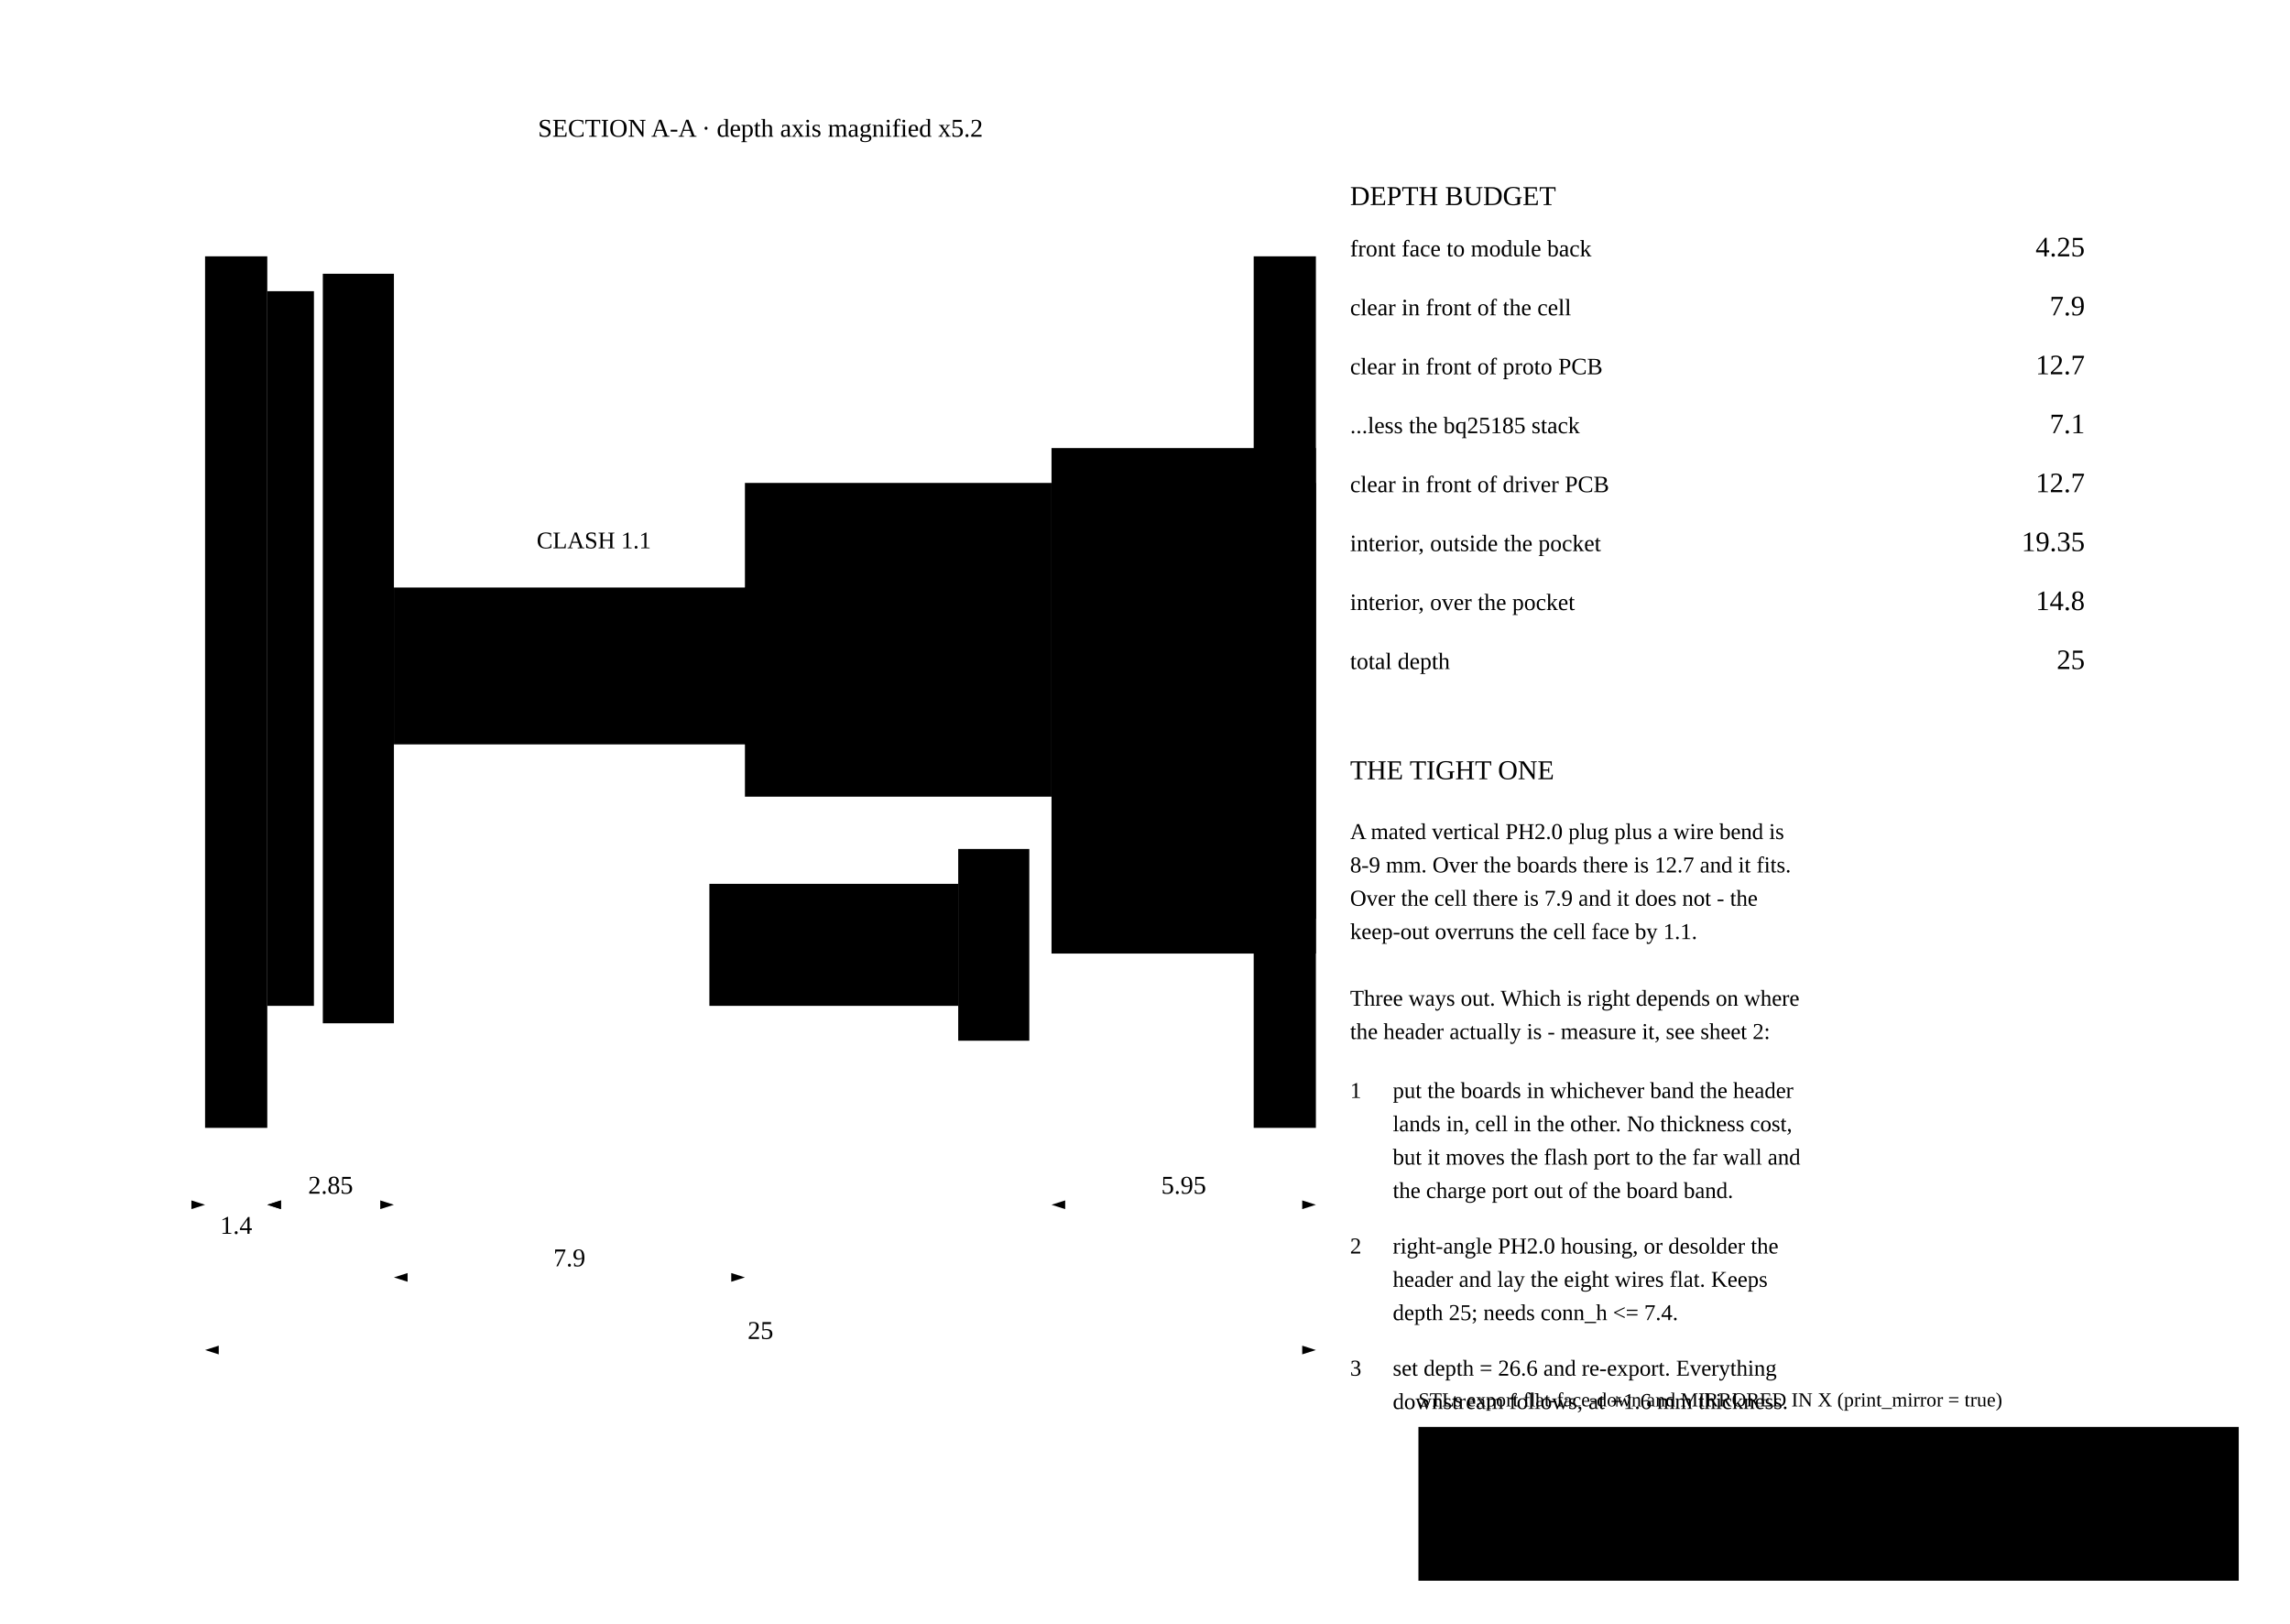
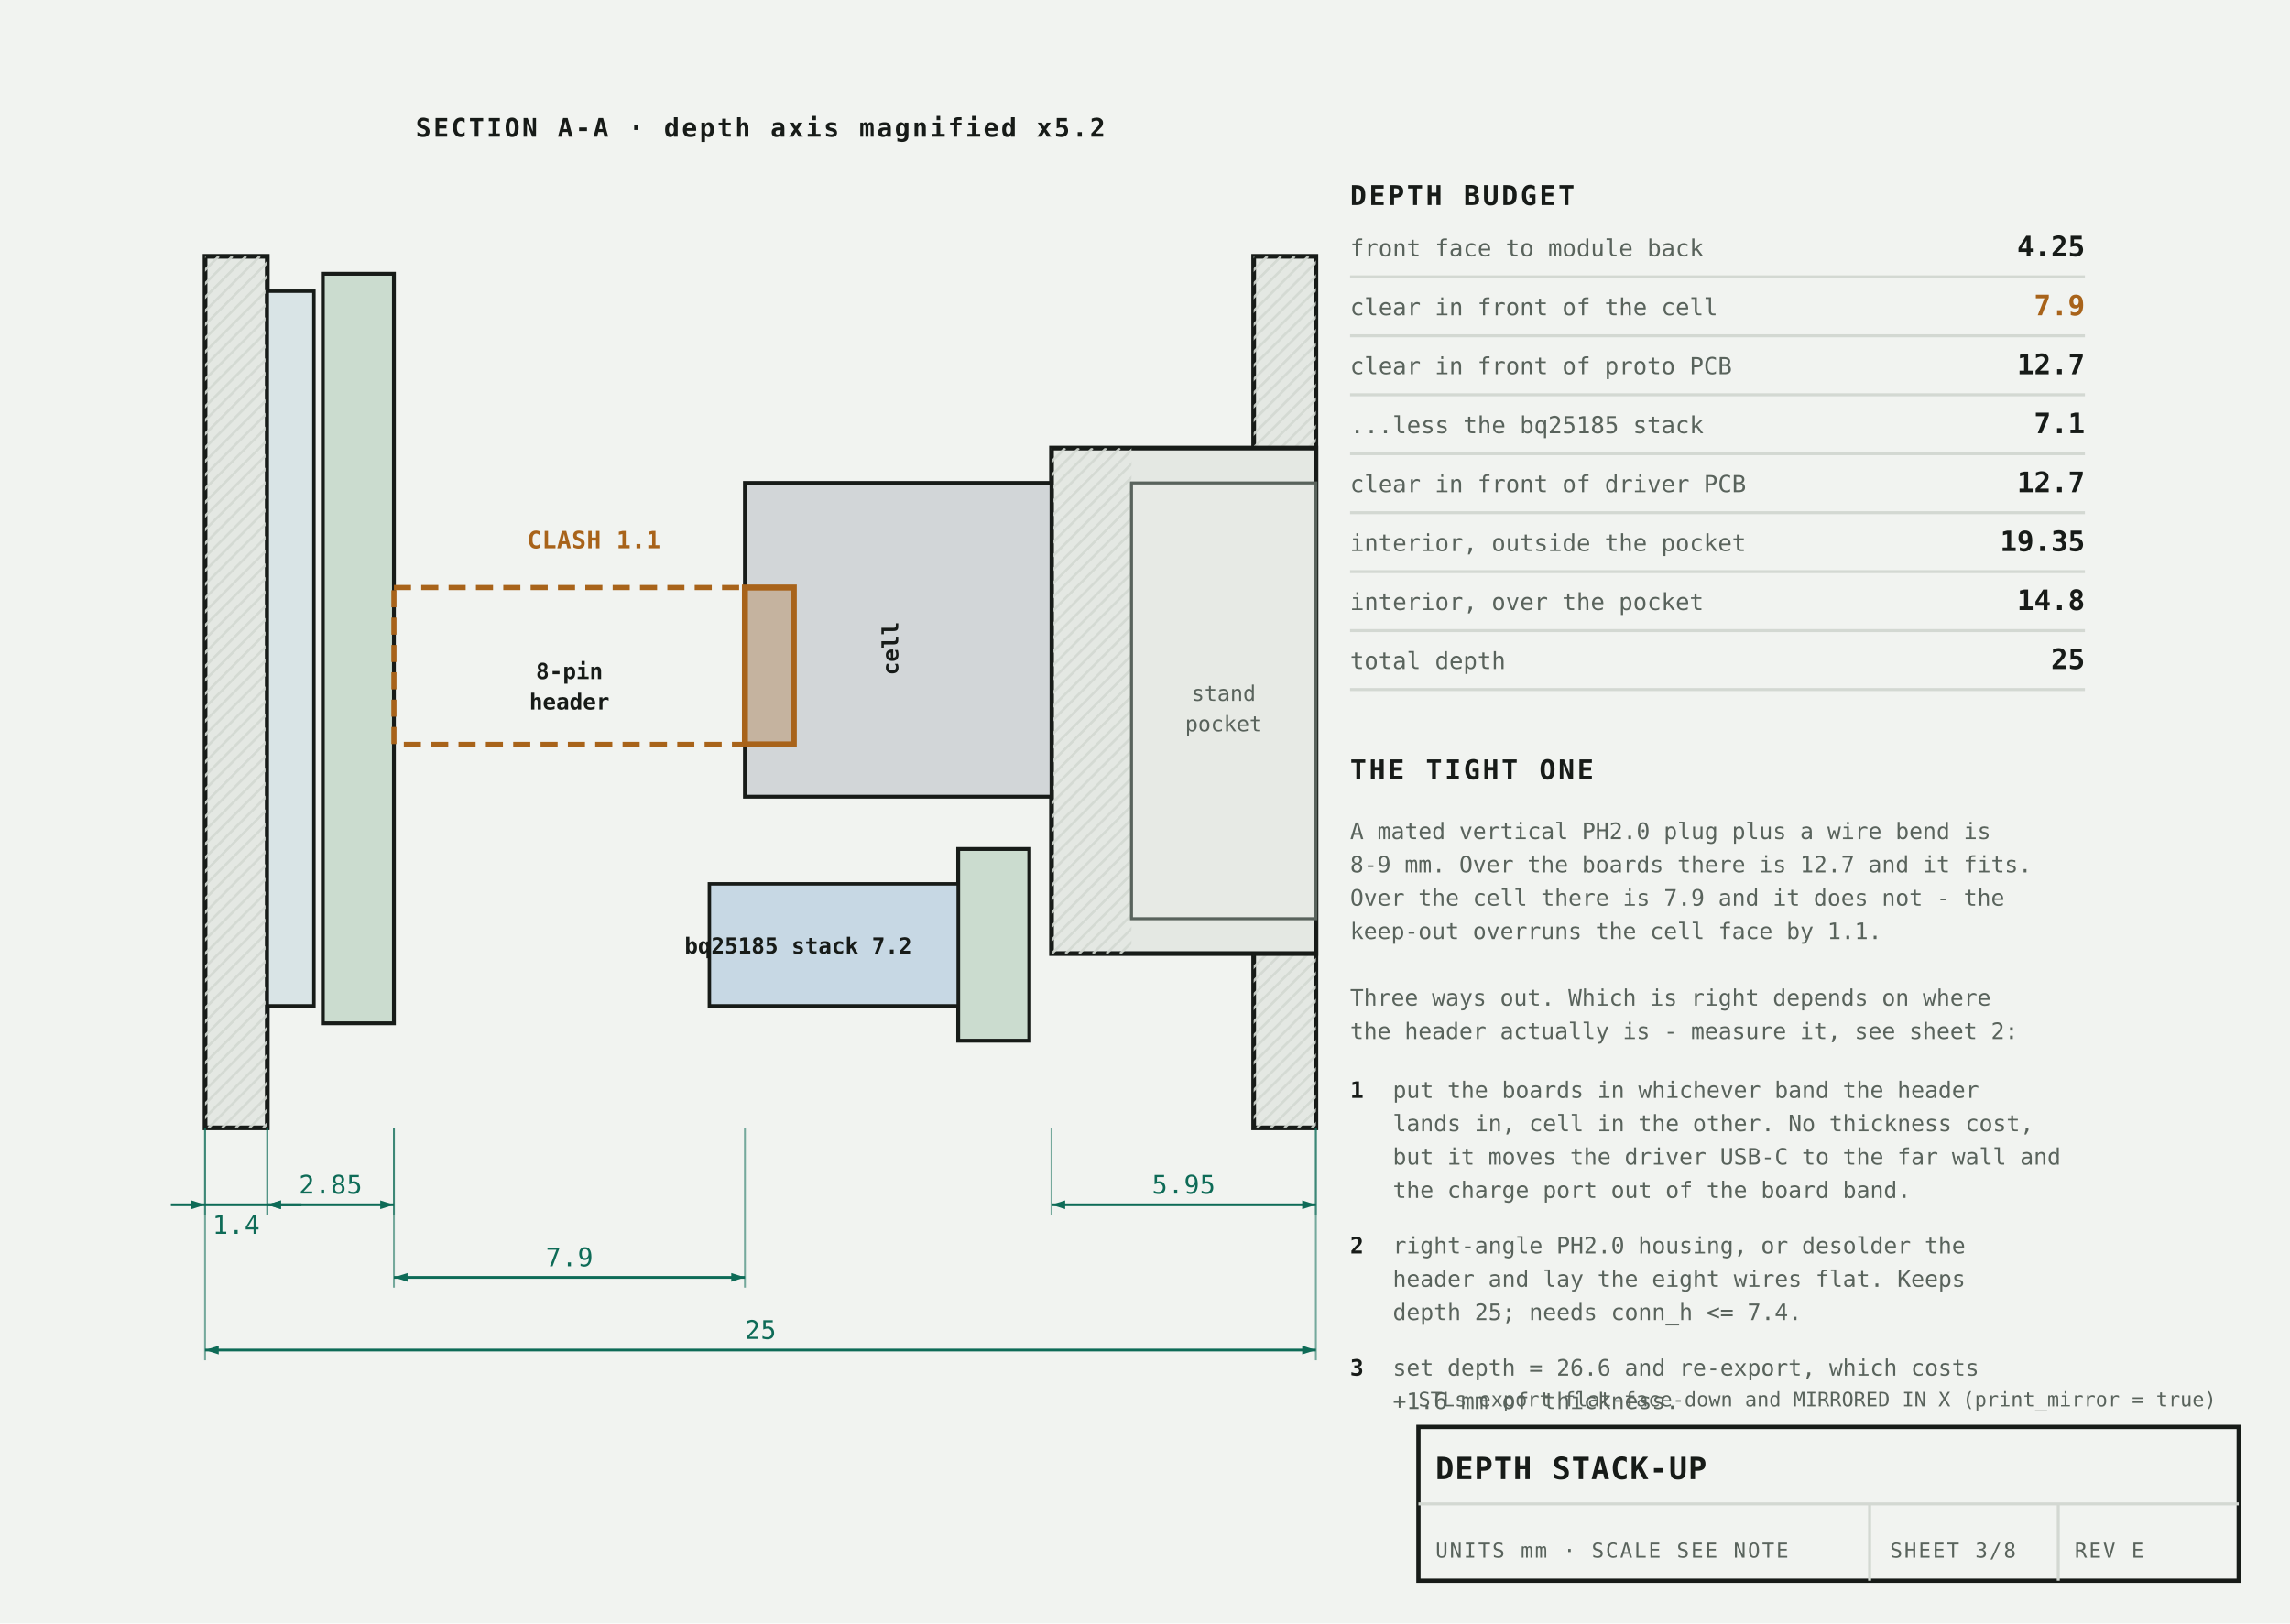
<svg xmlns="http://www.w3.org/2000/svg" class="dwg" width="1072" height="760" id="s3" viewBox="0 0 268 190" role="img">
+   <style>
+ svg{font-family:"IBM Plex Mono",ui-monospace,monospace}
+ .bg{fill:#F1F3F0;stroke:none}
+ .part{fill:#E4E8E3;stroke:#171B18;stroke-width:.55}
+ .edge{fill:none;stroke:#171B18;stroke-width:.5}
+ .inkline{fill:none;stroke:#171B18;stroke-width:1.1}
+ .ghost{fill:none;stroke:#D3D8D2;stroke-width:.45}
+ .hid{fill:none;stroke:#59635C;stroke-width:.35;stroke-dasharray:2.2 1.4}
+ .cl{fill:none;stroke:#59635C;stroke-width:.28;stroke-dasharray:6 1.6 1 1.6;opacity:.75}
+ .cut{fill:#F1F3F0;stroke:#171B18;stroke-width:.45}
+ .ink{fill:#171B18;opacity:.86;stroke:none}
+ .glass{fill:#D9E4E6;stroke:#171B18;stroke-width:.4}
+ .pcb{fill:#CBDCCF;stroke:#171B18;stroke-width:.45}
+ .cell{fill:#D2D6D8;stroke:#171B18;stroke-width:.45}
+ .chg{fill:#C7D8E4;stroke:#171B18;stroke-width:.4}
+ .plat{fill:#EDEFEA;stroke:#59635C;stroke-width:.35}
+ .boss{fill:#DCE2DA;stroke:#59635C;stroke-width:.35}
+ .pad{fill:#D8DED6;stroke:#59635C;stroke-width:.35}
+ .voidfill{fill:#E7EAE5;stroke:#59635C;stroke-width:.35}
+ .warn{fill:none;stroke:#A8631A;stroke-width:.6;stroke-dasharray:2 1.2}
+ .wire{fill:none;stroke:#171B18;stroke-width:.62;stroke-linejoin:round}
+ .wire.ntc{stroke:#A8631A}
+ .clash{fill:#A8631A;fill-opacity:.30;stroke:#A8631A;stroke-width:.7}
+ .clashtxt{fill:#A8631A;font-weight:600;letter-spacing:.02em}
+ .res{fill:#FAFBF9;stroke:#171B18;stroke-width:.5}
+ .leg{stroke:#171B18;stroke-width:2.6;stroke-linecap:round;fill:none}
+ .table{stroke:#59635C;stroke-width:.6}
+ .com{fill:#A8631A;stroke:#171B18;stroke-width:.3}
+ .hl{stroke:#D3D8D2;stroke-width:.3;fill:none}
+ .hatch{opacity:.9}
+ .dim{fill:none;stroke:#0E6B57;stroke-width:.32}
+ .ext{fill:none;stroke:#0E6B57;stroke-width:.22;opacity:.55}
+ .arrow{fill:#0E6B57;stroke:none}
+ .dimtxt{fill:#0E6B57;letter-spacing:.02em}
+ .note{fill:#59635C}
+ .val{fill:#171B18;font-weight:600}
+ .val.warn{fill:#A8631A;stroke:none}
+ .balloon{fill:#FAFBF9;stroke:#0E6B57;stroke-width:.45}
+ .baltxt{fill:#0E6B57;font-weight:600;text-anchor:middle}
+ .vlabel{fill:#171B18;font-weight:600;letter-spacing:.09em}
+ .cmp{fill:#171B18;font-weight:600}
+ .cmpsub{fill:#59635C}
+ .tbframe{fill:none;stroke:#171B18;stroke-width:.5}
+ .tbrule{stroke:#D3D8D2;stroke-width:.35;fill:none}
+ .tbname{fill:#171B18;font-weight:700;letter-spacing:.03em}
+ .tbmeta{fill:#59635C;letter-spacing:.09em}
+ @media (prefers-color-scheme:dark){
+ svg{font-family:"IBM Plex Mono",ui-monospace,monospace}
+ .bg{fill:#0F1211;stroke:none}
+ .part{fill:#232A26;stroke:#E8ECE7;stroke-width:.55}
+ .edge{fill:none;stroke:#E8ECE7;stroke-width:.5}
+ .inkline{fill:none;stroke:#E8ECE7;stroke-width:1.1}
+ .ghost{fill:none;stroke:#2C332E;stroke-width:.45}
+ .hid{fill:none;stroke:#93A099;stroke-width:.35;stroke-dasharray:2.2 1.4}
+ .cl{fill:none;stroke:#93A099;stroke-width:.28;stroke-dasharray:6 1.6 1 1.6;opacity:.75}
+ .cut{fill:#0F1211;stroke:#E8ECE7;stroke-width:.45}
+ .ink{fill:#E8ECE7;opacity:.86;stroke:none}
+ .glass{fill:#243233;stroke:#E8ECE7;stroke-width:.4}
+ .pcb{fill:#1F3327;stroke:#E8ECE7;stroke-width:.45}
+ .cell{fill:#2A3033;stroke:#E8ECE7;stroke-width:.45}
+ .chg{fill:#1E2E3A;stroke:#E8ECE7;stroke-width:.4}
+ .plat{fill:#1C221E;stroke:#93A099;stroke-width:.35}
+ .boss{fill:#28302B;stroke:#93A099;stroke-width:.35}
+ .pad{fill:#2A322C;stroke:#93A099;stroke-width:.35}
+ .voidfill{fill:#101413;stroke:#93A099;stroke-width:.35}
+ .warn{fill:none;stroke:#E0A64B;stroke-width:.6;stroke-dasharray:2 1.2}
+ .wire{fill:none;stroke:#E8ECE7;stroke-width:.62;stroke-linejoin:round}
+ .wire.ntc{stroke:#E0A64B}
+ .clash{fill:#E0A64B;fill-opacity:.30;stroke:#E0A64B;stroke-width:.7}
+ .clashtxt{fill:#E0A64B;font-weight:600;letter-spacing:.02em}
+ .res{fill:#171B18;stroke:#E8ECE7;stroke-width:.5}
+ .leg{stroke:#E8ECE7;stroke-width:2.6;stroke-linecap:round;fill:none}
+ .table{stroke:#93A099;stroke-width:.6}
+ .com{fill:#E0A64B;stroke:#E8ECE7;stroke-width:.3}
+ .hl{stroke:#2C332E;stroke-width:.3;fill:none}
+ .hatch{opacity:.9}
+ .dim{fill:none;stroke:#57CFA9;stroke-width:.32}
+ .ext{fill:none;stroke:#57CFA9;stroke-width:.22;opacity:.55}
+ .arrow{fill:#57CFA9;stroke:none}
+ .dimtxt{fill:#57CFA9;letter-spacing:.02em}
+ .note{fill:#93A099}
+ .val{fill:#E8ECE7;font-weight:600}
+ .val.warn{fill:#E0A64B;stroke:none}
+ .balloon{fill:#171B18;stroke:#57CFA9;stroke-width:.45}
+ .baltxt{fill:#57CFA9;font-weight:600;text-anchor:middle}
+ .vlabel{fill:#E8ECE7;font-weight:600;letter-spacing:.09em}
+ .cmp{fill:#E8ECE7;font-weight:600}
+ .cmpsub{fill:#93A099}
+ .tbframe{fill:none;stroke:#E8ECE7;stroke-width:.5}
+ .tbrule{stroke:#2C332E;stroke-width:.35;fill:none}
+ .tbname{fill:#E8ECE7;font-weight:700;letter-spacing:.03em}
+ .tbmeta{fill:#93A099;letter-spacing:.09em}
+ }</style>
+   <rect class="bg" x="0" y="0" width="268" height="190" />
  <rect class="part" x="24.00" y="30.00" width="7.28" height="102.00" rx="0.00" />
  <g class="hatch" clip-path="url(#c72495)">
    <clipPath id="c72495">
      <rect x="24.00" y="30.00" width="7.28" height="102.00" />
    </clipPath>
    <line class="hl" x1="-78.00" y1="132.00" x2="24.00" y2="30.00" />
    <line class="hl" x1="-76.40" y1="132.00" x2="25.60" y2="30.00" />
    <line class="hl" x1="-74.80" y1="132.00" x2="27.20" y2="30.00" />
    <line class="hl" x1="-73.20" y1="132.00" x2="28.80" y2="30.00" />
    <line class="hl" x1="-71.60" y1="132.00" x2="30.40" y2="30.00" />
    <line class="hl" x1="-70.00" y1="132.00" x2="32.00" y2="30.00" />
    <line class="hl" x1="-68.40" y1="132.00" x2="33.60" y2="30.00" />
    <line class="hl" x1="-66.80" y1="132.00" x2="35.20" y2="30.00" />
    <line class="hl" x1="-65.20" y1="132.00" x2="36.80" y2="30.00" />
    <line class="hl" x1="-63.60" y1="132.00" x2="38.40" y2="30.00" />
    <line class="hl" x1="-62.00" y1="132.00" x2="40.00" y2="30.00" />
    <line class="hl" x1="-60.40" y1="132.00" x2="41.60" y2="30.00" />
    <line class="hl" x1="-58.80" y1="132.00" x2="43.20" y2="30.00" />
    <line class="hl" x1="-57.20" y1="132.00" x2="44.80" y2="30.00" />
    <line class="hl" x1="-55.60" y1="132.00" x2="46.40" y2="30.00" />
    <line class="hl" x1="-54.00" y1="132.00" x2="48.00" y2="30.00" />
    <line class="hl" x1="-52.40" y1="132.00" x2="49.60" y2="30.00" />
    <line class="hl" x1="-50.80" y1="132.00" x2="51.20" y2="30.00" />
    <line class="hl" x1="-49.20" y1="132.00" x2="52.80" y2="30.00" />
    <line class="hl" x1="-47.60" y1="132.00" x2="54.40" y2="30.00" />
    <line class="hl" x1="-46.00" y1="132.00" x2="56.00" y2="30.00" />
    <line class="hl" x1="-44.40" y1="132.00" x2="57.60" y2="30.00" />
    <line class="hl" x1="-42.80" y1="132.00" x2="59.20" y2="30.00" />
    <line class="hl" x1="-41.20" y1="132.00" x2="60.80" y2="30.00" />
    <line class="hl" x1="-39.60" y1="132.00" x2="62.40" y2="30.00" />
    <line class="hl" x1="-38.00" y1="132.00" x2="64.00" y2="30.00" />
    <line class="hl" x1="-36.40" y1="132.00" x2="65.60" y2="30.00" />
    <line class="hl" x1="-34.80" y1="132.00" x2="67.20" y2="30.00" />
    <line class="hl" x1="-33.20" y1="132.00" x2="68.80" y2="30.00" />
    <line class="hl" x1="-31.60" y1="132.00" x2="70.40" y2="30.00" />
    <line class="hl" x1="-30.00" y1="132.00" x2="72.00" y2="30.00" />
    <line class="hl" x1="-28.40" y1="132.00" x2="73.60" y2="30.00" />
    <line class="hl" x1="-26.80" y1="132.00" x2="75.20" y2="30.00" />
    <line class="hl" x1="-25.20" y1="132.00" x2="76.80" y2="30.00" />
    <line class="hl" x1="-23.60" y1="132.00" x2="78.40" y2="30.00" />
    <line class="hl" x1="-22.00" y1="132.00" x2="80.00" y2="30.00" />
    <line class="hl" x1="-20.40" y1="132.00" x2="81.60" y2="30.00" />
    <line class="hl" x1="-18.80" y1="132.00" x2="83.20" y2="30.00" />
    <line class="hl" x1="-17.20" y1="132.00" x2="84.80" y2="30.00" />
    <line class="hl" x1="-15.60" y1="132.00" x2="86.40" y2="30.00" />
    <line class="hl" x1="-14.00" y1="132.00" x2="88.00" y2="30.00" />
    <line class="hl" x1="-12.40" y1="132.00" x2="89.60" y2="30.00" />
    <line class="hl" x1="-10.80" y1="132.00" x2="91.20" y2="30.00" />
    <line class="hl" x1="-9.20" y1="132.00" x2="92.80" y2="30.00" />
    <line class="hl" x1="-7.60" y1="132.00" x2="94.40" y2="30.00" />
    <line class="hl" x1="-6.00" y1="132.00" x2="96.00" y2="30.00" />
    <line class="hl" x1="-4.40" y1="132.00" x2="97.60" y2="30.00" />
    <line class="hl" x1="-2.80" y1="132.00" x2="99.20" y2="30.00" />
    <line class="hl" x1="-1.20" y1="132.00" x2="100.80" y2="30.00" />
    <line class="hl" x1="0.40" y1="132.00" x2="102.40" y2="30.00" />
    <line class="hl" x1="2.00" y1="132.00" x2="104.00" y2="30.00" />
    <line class="hl" x1="3.60" y1="132.00" x2="105.60" y2="30.00" />
    <line class="hl" x1="5.20" y1="132.00" x2="107.20" y2="30.00" />
    <line class="hl" x1="6.80" y1="132.00" x2="108.80" y2="30.00" />
    <line class="hl" x1="8.40" y1="132.00" x2="110.40" y2="30.00" />
    <line class="hl" x1="10.00" y1="132.00" x2="112.00" y2="30.00" />
    <line class="hl" x1="11.60" y1="132.00" x2="113.60" y2="30.00" />
    <line class="hl" x1="13.20" y1="132.00" x2="115.20" y2="30.00" />
    <line class="hl" x1="14.80" y1="132.00" x2="116.80" y2="30.00" />
    <line class="hl" x1="16.40" y1="132.00" x2="118.40" y2="30.00" />
    <line class="hl" x1="18.00" y1="132.00" x2="120.00" y2="30.00" />
    <line class="hl" x1="19.60" y1="132.00" x2="121.60" y2="30.00" />
    <line class="hl" x1="21.20" y1="132.00" x2="123.20" y2="30.00" />
    <line class="hl" x1="22.80" y1="132.00" x2="124.80" y2="30.00" />
    <line class="hl" x1="24.40" y1="132.00" x2="126.40" y2="30.00" />
    <line class="hl" x1="26.00" y1="132.00" x2="128.00" y2="30.00" />
    <line class="hl" x1="27.60" y1="132.00" x2="129.60" y2="30.00" />
    <line class="hl" x1="29.20" y1="132.00" x2="131.20" y2="30.00" />
    <line class="hl" x1="30.80" y1="132.00" x2="132.80" y2="30.00" />
  </g>
  <rect class="part" x="146.72" y="30.00" width="7.28" height="102.00" rx="0.00" />
  <g class="hatch" clip-path="url(#c78850)">
    <clipPath id="c78850">
      <rect x="146.72" y="30.00" width="7.28" height="102.00" />
    </clipPath>
    <line class="hl" x1="44.72" y1="132.00" x2="146.72" y2="30.00" />
    <line class="hl" x1="46.32" y1="132.00" x2="148.32" y2="30.00" />
    <line class="hl" x1="47.92" y1="132.00" x2="149.92" y2="30.00" />
    <line class="hl" x1="49.52" y1="132.00" x2="151.52" y2="30.00" />
    <line class="hl" x1="51.12" y1="132.00" x2="153.12" y2="30.00" />
    <line class="hl" x1="52.72" y1="132.00" x2="154.72" y2="30.00" />
    <line class="hl" x1="54.32" y1="132.00" x2="156.32" y2="30.00" />
    <line class="hl" x1="55.92" y1="132.00" x2="157.92" y2="30.00" />
    <line class="hl" x1="57.52" y1="132.00" x2="159.52" y2="30.00" />
    <line class="hl" x1="59.12" y1="132.00" x2="161.12" y2="30.00" />
    <line class="hl" x1="60.72" y1="132.00" x2="162.72" y2="30.00" />
    <line class="hl" x1="62.32" y1="132.00" x2="164.32" y2="30.00" />
    <line class="hl" x1="63.92" y1="132.00" x2="165.92" y2="30.00" />
    <line class="hl" x1="65.52" y1="132.00" x2="167.52" y2="30.00" />
    <line class="hl" x1="67.12" y1="132.00" x2="169.12" y2="30.00" />
    <line class="hl" x1="68.72" y1="132.00" x2="170.72" y2="30.00" />
    <line class="hl" x1="70.32" y1="132.00" x2="172.32" y2="30.00" />
    <line class="hl" x1="71.92" y1="132.00" x2="173.92" y2="30.00" />
    <line class="hl" x1="73.52" y1="132.00" x2="175.52" y2="30.00" />
    <line class="hl" x1="75.12" y1="132.00" x2="177.12" y2="30.00" />
    <line class="hl" x1="76.72" y1="132.00" x2="178.72" y2="30.00" />
    <line class="hl" x1="78.32" y1="132.00" x2="180.32" y2="30.00" />
    <line class="hl" x1="79.92" y1="132.00" x2="181.92" y2="30.00" />
    <line class="hl" x1="81.52" y1="132.00" x2="183.52" y2="30.00" />
    <line class="hl" x1="83.12" y1="132.00" x2="185.12" y2="30.00" />
    <line class="hl" x1="84.72" y1="132.00" x2="186.72" y2="30.00" />
    <line class="hl" x1="86.32" y1="132.00" x2="188.32" y2="30.00" />
    <line class="hl" x1="87.92" y1="132.00" x2="189.92" y2="30.00" />
    <line class="hl" x1="89.52" y1="132.00" x2="191.52" y2="30.00" />
    <line class="hl" x1="91.12" y1="132.00" x2="193.12" y2="30.00" />
    <line class="hl" x1="92.72" y1="132.00" x2="194.72" y2="30.00" />
    <line class="hl" x1="94.32" y1="132.00" x2="196.32" y2="30.00" />
    <line class="hl" x1="95.92" y1="132.00" x2="197.92" y2="30.00" />
    <line class="hl" x1="97.52" y1="132.00" x2="199.52" y2="30.00" />
    <line class="hl" x1="99.12" y1="132.00" x2="201.12" y2="30.00" />
    <line class="hl" x1="100.72" y1="132.00" x2="202.72" y2="30.00" />
    <line class="hl" x1="102.32" y1="132.00" x2="204.32" y2="30.00" />
    <line class="hl" x1="103.92" y1="132.00" x2="205.92" y2="30.00" />
    <line class="hl" x1="105.52" y1="132.00" x2="207.52" y2="30.00" />
    <line class="hl" x1="107.12" y1="132.00" x2="209.12" y2="30.00" />
    <line class="hl" x1="108.72" y1="132.00" x2="210.72" y2="30.00" />
    <line class="hl" x1="110.32" y1="132.00" x2="212.32" y2="30.00" />
    <line class="hl" x1="111.92" y1="132.00" x2="213.92" y2="30.00" />
    <line class="hl" x1="113.52" y1="132.00" x2="215.52" y2="30.00" />
    <line class="hl" x1="115.12" y1="132.00" x2="217.12" y2="30.00" />
    <line class="hl" x1="116.72" y1="132.00" x2="218.72" y2="30.00" />
    <line class="hl" x1="118.32" y1="132.00" x2="220.32" y2="30.00" />
    <line class="hl" x1="119.92" y1="132.00" x2="221.92" y2="30.00" />
    <line class="hl" x1="121.52" y1="132.00" x2="223.52" y2="30.00" />
    <line class="hl" x1="123.12" y1="132.00" x2="225.12" y2="30.00" />
    <line class="hl" x1="124.72" y1="132.00" x2="226.72" y2="30.00" />
    <line class="hl" x1="126.32" y1="132.00" x2="228.32" y2="30.00" />
    <line class="hl" x1="127.92" y1="132.00" x2="229.92" y2="30.00" />
    <line class="hl" x1="129.52" y1="132.00" x2="231.52" y2="30.00" />
    <line class="hl" x1="131.12" y1="132.00" x2="233.12" y2="30.00" />
    <line class="hl" x1="132.72" y1="132.00" x2="234.72" y2="30.00" />
    <line class="hl" x1="134.32" y1="132.00" x2="236.32" y2="30.00" />
    <line class="hl" x1="135.92" y1="132.00" x2="237.92" y2="30.00" />
    <line class="hl" x1="137.52" y1="132.00" x2="239.52" y2="30.00" />
    <line class="hl" x1="139.12" y1="132.00" x2="241.12" y2="30.00" />
    <line class="hl" x1="140.72" y1="132.00" x2="242.72" y2="30.00" />
    <line class="hl" x1="142.32" y1="132.00" x2="244.32" y2="30.00" />
    <line class="hl" x1="143.92" y1="132.00" x2="245.92" y2="30.00" />
    <line class="hl" x1="145.52" y1="132.00" x2="247.52" y2="30.00" />
    <line class="hl" x1="147.12" y1="132.00" x2="249.12" y2="30.00" />
    <line class="hl" x1="148.72" y1="132.00" x2="250.72" y2="30.00" />
    <line class="hl" x1="150.32" y1="132.00" x2="252.32" y2="30.00" />
    <line class="hl" x1="151.92" y1="132.00" x2="253.92" y2="30.00" />
    <line class="hl" x1="153.52" y1="132.00" x2="255.52" y2="30.00" />
  </g>
  <rect class="part" x="123.06" y="52.44" width="30.94" height="59.16" rx="0.00" />
  <g class="hatch" clip-path="url(#c77364)">
    <clipPath id="c77364">
      <rect x="123.06" y="52.44" width="9.36" height="59.16" />
    </clipPath>
    <line class="hl" x1="63.90" y1="111.60" x2="123.06" y2="52.44" />
    <line class="hl" x1="65.50" y1="111.60" x2="124.66" y2="52.44" />
    <line class="hl" x1="67.10" y1="111.60" x2="126.26" y2="52.44" />
    <line class="hl" x1="68.70" y1="111.60" x2="127.86" y2="52.44" />
    <line class="hl" x1="70.30" y1="111.60" x2="129.46" y2="52.44" />
    <line class="hl" x1="71.90" y1="111.60" x2="131.06" y2="52.44" />
    <line class="hl" x1="73.50" y1="111.60" x2="132.66" y2="52.44" />
    <line class="hl" x1="75.10" y1="111.60" x2="134.26" y2="52.44" />
    <line class="hl" x1="76.70" y1="111.60" x2="135.86" y2="52.44" />
    <line class="hl" x1="78.30" y1="111.60" x2="137.46" y2="52.44" />
    <line class="hl" x1="79.90" y1="111.60" x2="139.06" y2="52.44" />
    <line class="hl" x1="81.50" y1="111.60" x2="140.66" y2="52.44" />
    <line class="hl" x1="83.10" y1="111.60" x2="142.26" y2="52.44" />
    <line class="hl" x1="84.70" y1="111.60" x2="143.86" y2="52.44" />
    <line class="hl" x1="86.30" y1="111.60" x2="145.46" y2="52.44" />
    <line class="hl" x1="87.90" y1="111.60" x2="147.06" y2="52.44" />
    <line class="hl" x1="89.50" y1="111.60" x2="148.66" y2="52.44" />
    <line class="hl" x1="91.10" y1="111.60" x2="150.26" y2="52.44" />
    <line class="hl" x1="92.70" y1="111.60" x2="151.86" y2="52.44" />
    <line class="hl" x1="94.30" y1="111.60" x2="153.46" y2="52.44" />
    <line class="hl" x1="95.90" y1="111.60" x2="155.06" y2="52.44" />
    <line class="hl" x1="97.50" y1="111.60" x2="156.66" y2="52.44" />
    <line class="hl" x1="99.10" y1="111.60" x2="158.26" y2="52.44" />
    <line class="hl" x1="100.70" y1="111.60" x2="159.86" y2="52.44" />
    <line class="hl" x1="102.30" y1="111.60" x2="161.46" y2="52.44" />
    <line class="hl" x1="103.90" y1="111.60" x2="163.06" y2="52.44" />
    <line class="hl" x1="105.50" y1="111.60" x2="164.66" y2="52.44" />
    <line class="hl" x1="107.10" y1="111.60" x2="166.26" y2="52.44" />
    <line class="hl" x1="108.70" y1="111.60" x2="167.86" y2="52.44" />
    <line class="hl" x1="110.30" y1="111.60" x2="169.46" y2="52.44" />
    <line class="hl" x1="111.90" y1="111.60" x2="171.06" y2="52.44" />
    <line class="hl" x1="113.50" y1="111.60" x2="172.66" y2="52.44" />
    <line class="hl" x1="115.10" y1="111.60" x2="174.26" y2="52.44" />
    <line class="hl" x1="116.70" y1="111.60" x2="175.86" y2="52.44" />
    <line class="hl" x1="118.30" y1="111.60" x2="177.46" y2="52.44" />
    <line class="hl" x1="119.90" y1="111.60" x2="179.06" y2="52.44" />
    <line class="hl" x1="121.50" y1="111.60" x2="180.66" y2="52.44" />
    <line class="hl" x1="123.10" y1="111.60" x2="182.26" y2="52.44" />
    <line class="hl" x1="124.70" y1="111.60" x2="183.86" y2="52.44" />
    <line class="hl" x1="126.30" y1="111.60" x2="185.46" y2="52.44" />
    <line class="hl" x1="127.90" y1="111.60" x2="187.06" y2="52.44" />
    <line class="hl" x1="129.50" y1="111.60" x2="188.66" y2="52.44" />
    <line class="hl" x1="131.10" y1="111.60" x2="190.26" y2="52.44" />
  </g>
  <rect class="voidfill" x="132.42" y="56.52" width="21.58" height="51.00" rx="0.00" />
  <text class="note" x="143.21" y="82.02" text-anchor="middle" font-size="2.5">stand</text>
  <text class="note" x="143.21" y="85.59" text-anchor="middle" font-size="2.5">pocket</text>
  <rect class="glass" x="31.28" y="34.08" width="5.46" height="83.64" rx="0.00" />
  <rect class="pcb" x="37.78" y="32.04" width="8.32" height="87.72" rx="0.00" />
  <rect class="warn" x="46.10" y="68.76" width="46.80" height="18.36" rx="0.00" />
  <text class="cmp" x="66.64" y="79.47" text-anchor="middle" font-size="2.6">8-pin</text>
  <text class="cmp" x="66.64" y="83.04" text-anchor="middle" font-size="2.6">header</text>
  <rect class="cell" x="87.18" y="56.52" width="35.88" height="36.72" rx="0.00" />
  <text class="cmp" x="105.12" y="75.90" text-anchor="middle" font-size="2.6" transform="rotate(-90 105.12 75.90)">cell</text>
  <rect class="clash" x="87.18" y="68.76" width="5.72" height="18.36" rx="0.00" />
  <text class="clashtxt" x="69.50" y="64.17" text-anchor="middle" font-size="2.8">CLASH 1.1</text>
  <rect class="pcb" x="112.14" y="99.36" width="8.32" height="22.44" rx="0.00" />
  <rect class="chg" x="83.02" y="103.44" width="29.12" height="14.28" rx="0.00" />
  <text class="cmp" x="93.42" y="111.60" text-anchor="middle" font-size="2.6">bq25185 stack 7.2</text>
  <line class="ext" x1="24.00" y1="132.00" x2="24.00" y2="159.20" />
  <line class="ext" x1="154.00" y1="132.00" x2="154.00" y2="159.20" />
  <line class="dim" x1="24.00" y1="158.00" x2="154.00" y2="158.00" />
  <path class="arrow" d="M24.00,158.00 L25.60,157.49 L25.60,158.51 Z" />
  <path class="arrow" d="M154.00,158.00 L152.40,158.51 L152.40,157.49 Z" />
  <text class="dimtxt" x="89.00" y="156.70" text-anchor="middle" font-size="3.0">25</text>
  <line class="ext" x1="24.00" y1="132.00" x2="24.00" y2="142.20" />
  <line class="ext" x1="31.28" y1="132.00" x2="31.28" y2="142.20" />
  <line class="dim" x1="24.00" y1="141.00" x2="31.28" y2="141.00" />
  <line class="dim" x1="20.00" y1="141.00" x2="24.00" y2="141.00" />
  <line class="dim" x1="31.28" y1="141.00" x2="35.28" y2="141.00" />
  <path class="arrow" d="M24.00,141.00 L22.40,141.51 L22.40,140.49 Z" />
  <path class="arrow" d="M31.28,141.00 L32.88,140.49 L32.88,141.51 Z" />
  <text class="dimtxt" x="27.64" y="144.40" text-anchor="middle" font-size="3.0">1.4</text>
  <line class="ext" x1="31.28" y1="132.00" x2="31.28" y2="142.20" />
  <line class="ext" x1="46.10" y1="132.00" x2="46.10" y2="142.20" />
  <line class="dim" x1="31.28" y1="141.00" x2="46.10" y2="141.00" />
  <path class="arrow" d="M31.28,141.00 L32.88,140.49 L32.88,141.51 Z" />
  <path class="arrow" d="M46.10,141.00 L44.50,141.51 L44.50,140.49 Z" />
  <text class="dimtxt" x="38.69" y="139.70" text-anchor="middle" font-size="3.0">2.85</text>
  <line class="ext" x1="46.10" y1="132.00" x2="46.10" y2="150.70" />
  <line class="ext" x1="87.18" y1="132.00" x2="87.18" y2="150.70" />
  <line class="dim" x1="46.10" y1="149.50" x2="87.18" y2="149.50" />
  <path class="arrow" d="M46.10,149.50 L47.70,148.99 L47.70,150.01 Z" />
  <path class="arrow" d="M87.18,149.50 L85.58,150.01 L85.58,148.99 Z" />
  <text class="dimtxt" x="66.64" y="148.20" text-anchor="middle" font-size="3.0">7.9</text>
  <line class="ext" x1="123.06" y1="132.00" x2="123.06" y2="142.20" />
  <line class="ext" x1="154.00" y1="132.00" x2="154.00" y2="142.20" />
  <line class="dim" x1="123.06" y1="141.00" x2="154.00" y2="141.00" />
  <path class="arrow" d="M123.06,141.00 L124.66,140.49 L124.66,141.51 Z" />
  <path class="arrow" d="M154.00,141.00 L152.40,141.51 L152.40,140.49 Z" />
  <text class="dimtxt" x="138.53" y="139.70" text-anchor="middle" font-size="3.0">5.95</text>
  <text class="vlabel" x="89.00" y="16.00" text-anchor="middle" font-size="3.0">SECTION A-A  ·  depth axis magnified x5.2</text>
  <text class="vlabel" x="158.00" y="24.00" text-anchor="start" font-size="3.2">DEPTH BUDGET</text>
  <text class="note" x="158.00" y="30.00" text-anchor="start" font-size="2.75">front face to module back</text>
  <text class="val" x="244.00" y="30.00" text-anchor="end" font-size="3.3">4.25</text>
  <line class="tbrule" x1="158.00" y1="32.40" x2="244.00" y2="32.40" />
  <text class="note" x="158.00" y="36.90" text-anchor="start" font-size="2.75">clear in front of the cell</text>
  <text class="val warn" x="244.00" y="36.90" text-anchor="end" font-size="3.3">7.9</text>
  <line class="tbrule" x1="158.00" y1="39.30" x2="244.00" y2="39.30" />
  <text class="note" x="158.00" y="43.80" text-anchor="start" font-size="2.75">clear in front of proto PCB</text>
  <text class="val" x="244.00" y="43.80" text-anchor="end" font-size="3.3">12.7</text>
  <line class="tbrule" x1="158.00" y1="46.20" x2="244.00" y2="46.20" />
  <text class="note" x="158.00" y="50.70" text-anchor="start" font-size="2.75">...less the bq25185 stack</text>
  <text class="val" x="244.00" y="50.70" text-anchor="end" font-size="3.3">7.1</text>
  <line class="tbrule" x1="158.00" y1="53.10" x2="244.00" y2="53.10" />
  <text class="note" x="158.00" y="57.60" text-anchor="start" font-size="2.75">clear in front of driver PCB</text>
  <text class="val" x="244.00" y="57.60" text-anchor="end" font-size="3.3">12.7</text>
  <line class="tbrule" x1="158.00" y1="60.00" x2="244.00" y2="60.00" />
  <text class="note" x="158.00" y="64.50" text-anchor="start" font-size="2.75">interior, outside the pocket</text>
  <text class="val" x="244.00" y="64.50" text-anchor="end" font-size="3.3">19.35</text>
  <line class="tbrule" x1="158.00" y1="66.90" x2="244.00" y2="66.90" />
  <text class="note" x="158.00" y="71.40" text-anchor="start" font-size="2.75">interior, over the pocket</text>
  <text class="val" x="244.00" y="71.40" text-anchor="end" font-size="3.3">14.8</text>
  <line class="tbrule" x1="158.00" y1="73.80" x2="244.00" y2="73.80" />
  <text class="note" x="158.00" y="78.30" text-anchor="start" font-size="2.75">total depth</text>
  <text class="val" x="244.00" y="78.30" text-anchor="end" font-size="3.3">25</text>
  <line class="tbrule" x1="158.00" y1="80.70" x2="244.00" y2="80.70" />
  <text class="vlabel" x="158.00" y="91.20" text-anchor="start" font-size="3.2">THE TIGHT ONE</text>
  <text class="note" x="158.00" y="98.20" text-anchor="start" font-size="2.65">A mated vertical PH2.0 plug plus a wire bend is</text>
  <text class="note" x="158.00" y="102.10" text-anchor="start" font-size="2.65">8-9 mm. Over the boards there is 12.7 and it fits.</text>
  <text class="note" x="158.00" y="106.00" text-anchor="start" font-size="2.65">Over the cell there is 7.9 and it does not - the</text>
  <text class="note" x="158.00" y="109.90" text-anchor="start" font-size="2.65">keep-out overruns the cell face by 1.1.</text>
  <text class="note" x="158.00" y="113.80" text-anchor="start" font-size="2.65" />
  <text class="note" x="158.00" y="117.70" text-anchor="start" font-size="2.65">Three ways out. Which is right depends on where</text>
  <text class="note" x="158.00" y="121.60" text-anchor="start" font-size="2.65">the header actually is - measure it, see sheet 2:</text>
  <text class="val" x="158.00" y="128.50" text-anchor="start" font-size="2.65">1</text>
  <text class="note" x="163.00" y="128.50" text-anchor="start" font-size="2.65">put the boards in whichever band the header</text>
  <text class="note" x="163.00" y="132.40" text-anchor="start" font-size="2.65">lands in, cell in the other. No thickness cost,</text>
-   <text class="note" x="163.00" y="136.30" text-anchor="start" font-size="2.65">but it moves the flash port to the far wall and</text>
+   <text class="note" x="163.00" y="136.30" text-anchor="start" font-size="2.65">but it moves the driver USB-C to the far wall and</text>
  <text class="note" x="163.00" y="140.20" text-anchor="start" font-size="2.65">the charge port out of the board band.</text>
  <text class="val" x="158.00" y="146.70" text-anchor="start" font-size="2.65">2</text>
  <text class="note" x="163.00" y="146.70" text-anchor="start" font-size="2.65">right-angle PH2.0 housing, or desolder the</text>
  <text class="note" x="163.00" y="150.60" text-anchor="start" font-size="2.65">header and lay the eight wires flat. Keeps</text>
  <text class="note" x="163.00" y="154.50" text-anchor="start" font-size="2.65">depth 25; needs conn_h &lt;= 7.4.</text>
  <text class="val" x="158.00" y="161.00" text-anchor="start" font-size="2.65">3</text>
-   <text class="note" x="163.00" y="161.00" text-anchor="start" font-size="2.65">set depth = 26.6 and re-export. Everything</text>
-   <text class="note" x="163.00" y="164.90" text-anchor="start" font-size="2.65">downstream follows, at +1.6 mm thickness.</text>
+   <text class="note" x="163.00" y="161.00" text-anchor="start" font-size="2.65">set depth = 26.6 and re-export, which costs</text>
+   <text class="note" x="163.00" y="164.90" text-anchor="start" font-size="2.65">+1.6 mm of thickness.</text>
  <text class="note" x="166.00" y="164.60" text-anchor="start" font-size="2.35">STLs export flat-face-down and MIRRORED IN X (print_mirror = true)</text>
  <rect class="tbframe" x="166.00" y="167.00" width="96.00" height="18.00" rx="0.00" />
  <line class="tbrule" x1="166.00" y1="176.00" x2="262.00" y2="176.00" />
  <line class="tbrule" x1="218.80" y1="176.00" x2="218.80" y2="185.00" />
  <line class="tbrule" x1="240.88" y1="176.00" x2="240.88" y2="185.00" />
  <text class="tbname" x="168.00" y="173.12" text-anchor="start" font-size="3.6">DEPTH STACK-UP</text>
  <text class="tbmeta" x="168.00" y="182.30" text-anchor="start" font-size="2.4">UNITS mm · SCALE SEE NOTE</text>
  <text class="tbmeta" x="221.20" y="182.30" text-anchor="start" font-size="2.4">SHEET 3/8</text>
  <text class="tbmeta" x="242.80" y="182.30" text-anchor="start" font-size="2.4">REV E</text>
</svg>
